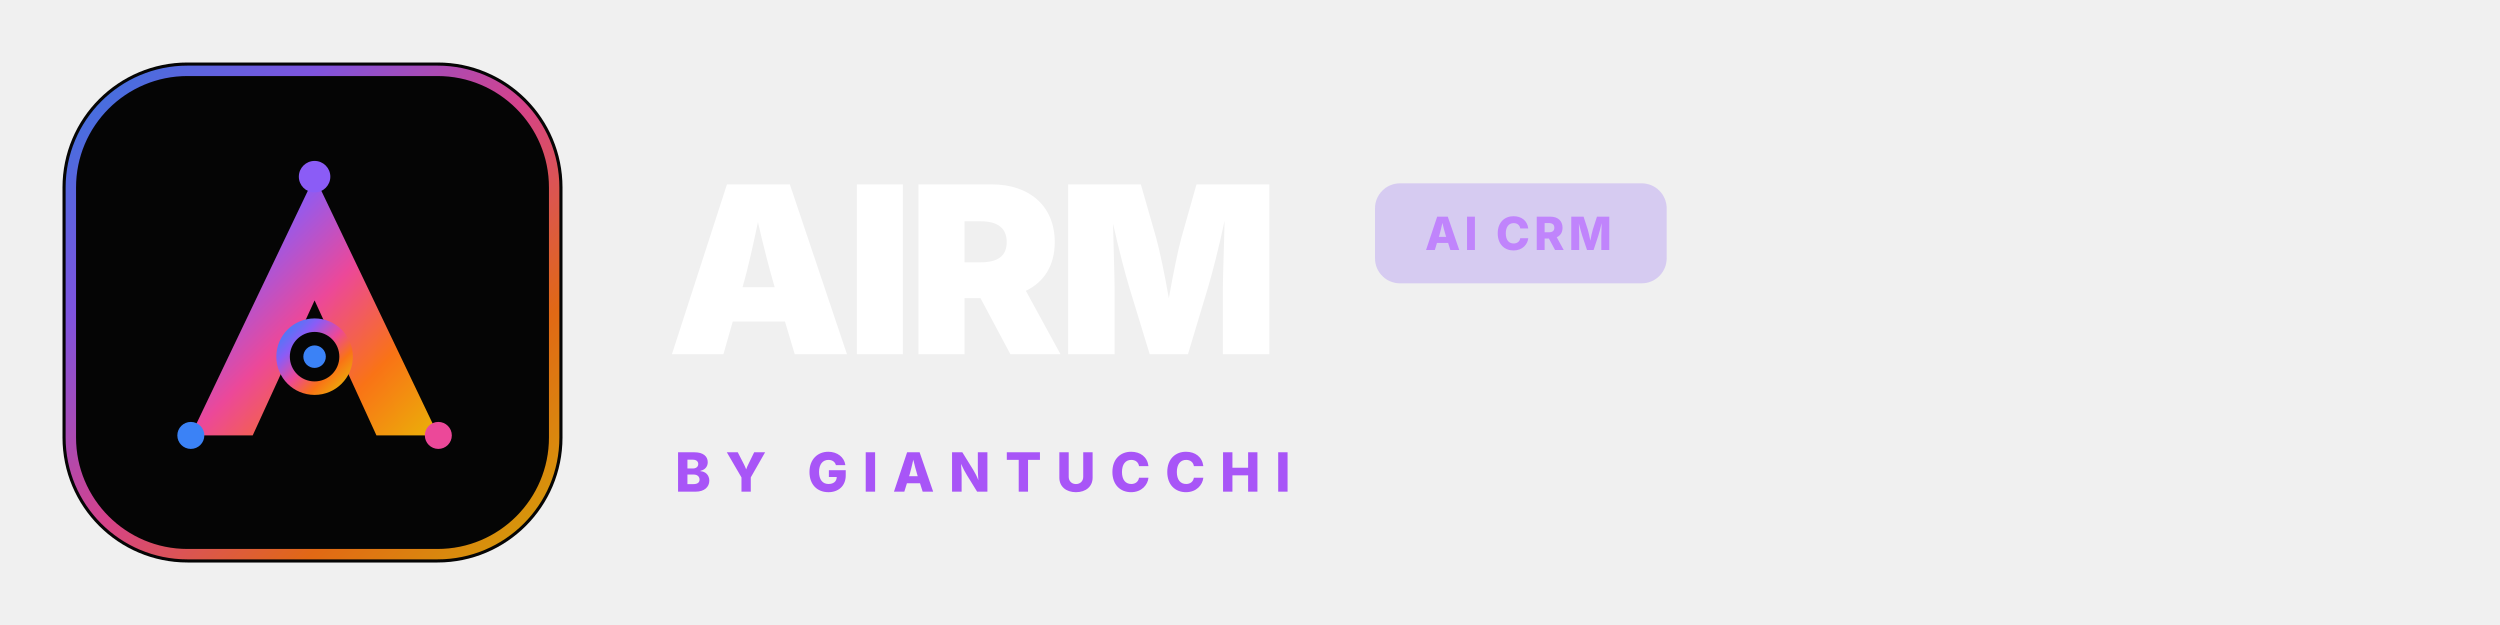
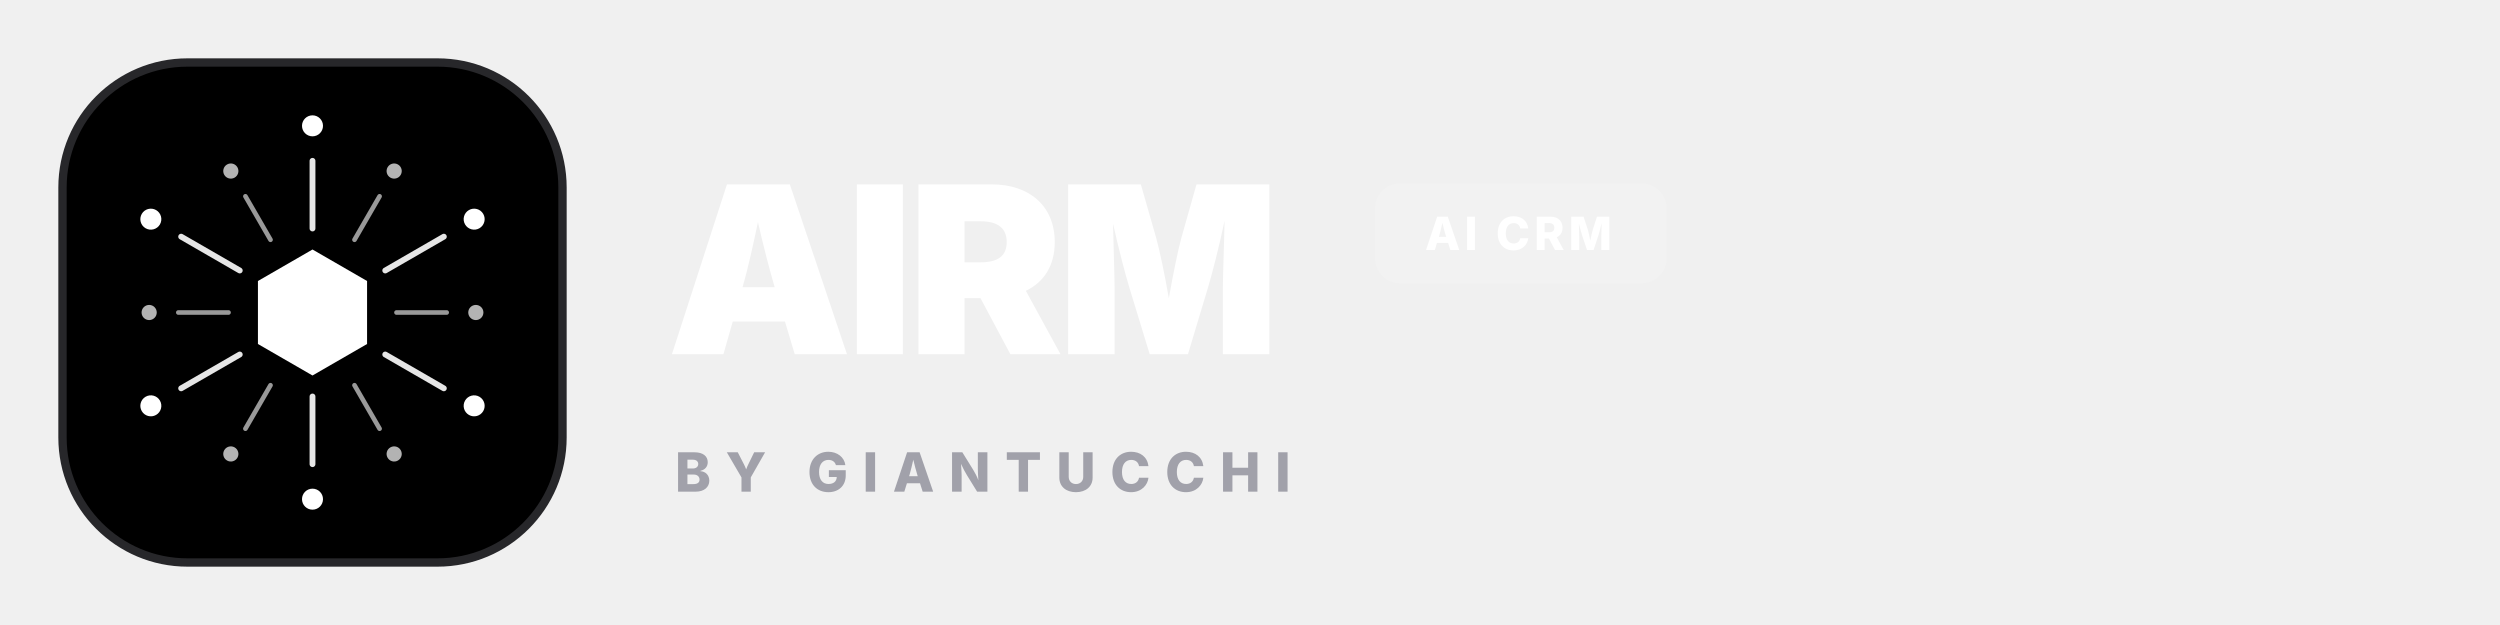
<svg xmlns="http://www.w3.org/2000/svg" width="600" height="150" viewBox="0 0 600 150" fill="none">
-   <defs>
-     <linearGradient id="giantucchi-dark-grad" x1="0%" y1="0%" x2="100%" y2="100%">
-       <stop offset="0%" stop-color="#3b82f6" />
-       <stop offset="25%" stop-color="#8b5cf6" />
-       <stop offset="50%" stop-color="#ec4899" />
-       <stop offset="75%" stop-color="#f97316" />
-       <stop offset="100%" stop-color="#eab308" />
-     </linearGradient>
-   </defs>
  <g transform="translate(15, 15)">
-     <rect width="120" height="120" rx="30" fill="#050505" />
-     <rect width="116" height="116" x="2" y="2" rx="28" stroke="url(#giantucchi-dark-grad)" stroke-width="2.5" stroke-opacity="0.9" />
-     <g transform="translate(20, 22) scale(0.27)">
-       <path d="M150 20 L260 250 H205 L150 130 L95 250 H40 L150 20 Z" fill="url(#giantucchi-dark-grad)" />
-       <circle cx="150" cy="180" r="28" fill="#050505" stroke="url(#giantucchi-dark-grad)" stroke-width="12" />
-       <circle cx="150" cy="180" r="10" fill="#3b82f6" />
-       <circle cx="40" cy="250" r="12" fill="#3b82f6" />
-       <circle cx="260" cy="250" r="12" fill="#ec4899" />
-       <circle cx="150" cy="20" r="14" fill="#8b5cf6" />
+     <rect width="120" height="120" rx="30" fill="#000000" stroke="#27272a" stroke-width="2" />
+     <g transform="translate(60, 60) scale(0.28)">
+       <polygon points="0,-54 46.77,-27 46.77,27 0,54 -46.77,27 -46.77,-27" fill="#FFFFFF" />
+       <g>
+         <line x1="0" y1="-72" x2="0" y2="-130" stroke="#FFFFFF" stroke-width="5" stroke-linecap="round" opacity="0.9" />
+         <circle cx="0" cy="-160" r="9" fill="#FFFFFF" />
+       </g>
+       <g transform="rotate(30)">
+         <line x1="0" y1="-72" x2="0" y2="-115" stroke="#FFFFFF" stroke-width="4" stroke-linecap="round" opacity="0.6" />
+         <circle cx="0" cy="-140" r="6.5" fill="#FFFFFF" opacity="0.7" />
+       </g>
+       <g transform="rotate(60)">
+         <line x1="0" y1="-72" x2="0" y2="-130" stroke="#FFFFFF" stroke-width="5" stroke-linecap="round" opacity="0.9" />
+         <circle cx="0" cy="-160" r="9" fill="#FFFFFF" />
+       </g>
+       <g transform="rotate(90)">
+         <line x1="0" y1="-72" x2="0" y2="-115" stroke="#FFFFFF" stroke-width="4" stroke-linecap="round" opacity="0.6" />
+         <circle cx="0" cy="-140" r="6.5" fill="#FFFFFF" opacity="0.7" />
+       </g>
+       <g transform="rotate(120)">
+         <line x1="0" y1="-72" x2="0" y2="-130" stroke="#FFFFFF" stroke-width="5" stroke-linecap="round" opacity="0.9" />
+         <circle cx="0" cy="-160" r="9" fill="#FFFFFF" />
+       </g>
+       <g transform="rotate(150)">
+         <line x1="0" y1="-72" x2="0" y2="-115" stroke="#FFFFFF" stroke-width="4" stroke-linecap="round" opacity="0.6" />
+         <circle cx="0" cy="-140" r="6.5" fill="#FFFFFF" opacity="0.7" />
+       </g>
+       <g transform="rotate(180)">
+         <line x1="0" y1="-72" x2="0" y2="-130" stroke="#FFFFFF" stroke-width="5" stroke-linecap="round" opacity="0.9" />
+         <circle cx="0" cy="-160" r="9" fill="#FFFFFF" />
+       </g>
+       <g transform="rotate(210)">
+         <line x1="0" y1="-72" x2="0" y2="-115" stroke="#FFFFFF" stroke-width="4" stroke-linecap="round" opacity="0.6" />
+         <circle cx="0" cy="-140" r="6.5" fill="#FFFFFF" opacity="0.7" />
+       </g>
+       <g transform="rotate(240)">
+         <line x1="0" y1="-72" x2="0" y2="-130" stroke="#FFFFFF" stroke-width="5" stroke-linecap="round" opacity="0.9" />
+         <circle cx="0" cy="-160" r="9" fill="#FFFFFF" />
+       </g>
+       <g transform="rotate(270)">
+         <line x1="0" y1="-72" x2="0" y2="-115" stroke="#FFFFFF" stroke-width="4" stroke-linecap="round" opacity="0.6" />
+         <circle cx="0" cy="-140" r="6.5" fill="#FFFFFF" opacity="0.7" />
+       </g>
+       <g transform="rotate(300)">
+         <line x1="0" y1="-72" x2="0" y2="-130" stroke="#FFFFFF" stroke-width="5" stroke-linecap="round" opacity="0.9" />
+         <circle cx="0" cy="-160" r="9" fill="#FFFFFF" />
+       </g>
+       <g transform="rotate(330)">
+         <line x1="0" y1="-72" x2="0" y2="-115" stroke="#FFFFFF" stroke-width="4" stroke-linecap="round" opacity="0.6" />
+         <circle cx="0" cy="-140" r="6.5" fill="#FFFFFF" opacity="0.7" />
+       </g>
    </g>
  </g>
-   <text x="160" y="85" font-family="'Inter', -apple-system, BlinkMacSystemFont, 'Segoe UI', Roboto, sans-serif" font-size="56" font-weight="900" letter-spacing="-1.5" fill="#ffffff">
+   <text x="160" y="85" font-family="'Inter', -apple-system, BlinkMacSystemFont, 'Segoe UI', Roboto, sans-serif" font-size="56" font-weight="900" letter-spacing="-1.5" fill="#FFFFFF">
    AIRM
  </text>
-   <text x="162" y="118" font-family="'Inter', -apple-system, BlinkMacSystemFont, 'Segoe UI', Roboto, sans-serif" font-size="13" font-weight="800" letter-spacing="3.5" fill="#a855f7">
+   <text x="162" y="118" font-family="'Inter', -apple-system, BlinkMacSystemFont, 'Segoe UI', Roboto, sans-serif" font-size="13" font-weight="800" letter-spacing="3.5" fill="#a1a1aa">
    BY GIANTUCCHI
  </text>
-   <rect x="330" y="44" width="70" height="24" rx="6" fill="#8b5cf6" fill-opacity="0.25" />
-   <text x="342" y="60" font-family="'Inter', -apple-system, BlinkMacSystemFont, 'Segoe UI', Roboto, sans-serif" font-size="11" font-weight="800" letter-spacing="1" fill="#c084fc">
+   <rect x="330" y="44" width="70" height="24" rx="6" fill="#FFFFFF" fill-opacity="0.12" />
+   <text x="342" y="60" font-family="'Inter', -apple-system, BlinkMacSystemFont, 'Segoe UI', Roboto, sans-serif" font-size="11" font-weight="800" letter-spacing="1" fill="#FFFFFF">
    AI CRM
  </text>
</svg>
